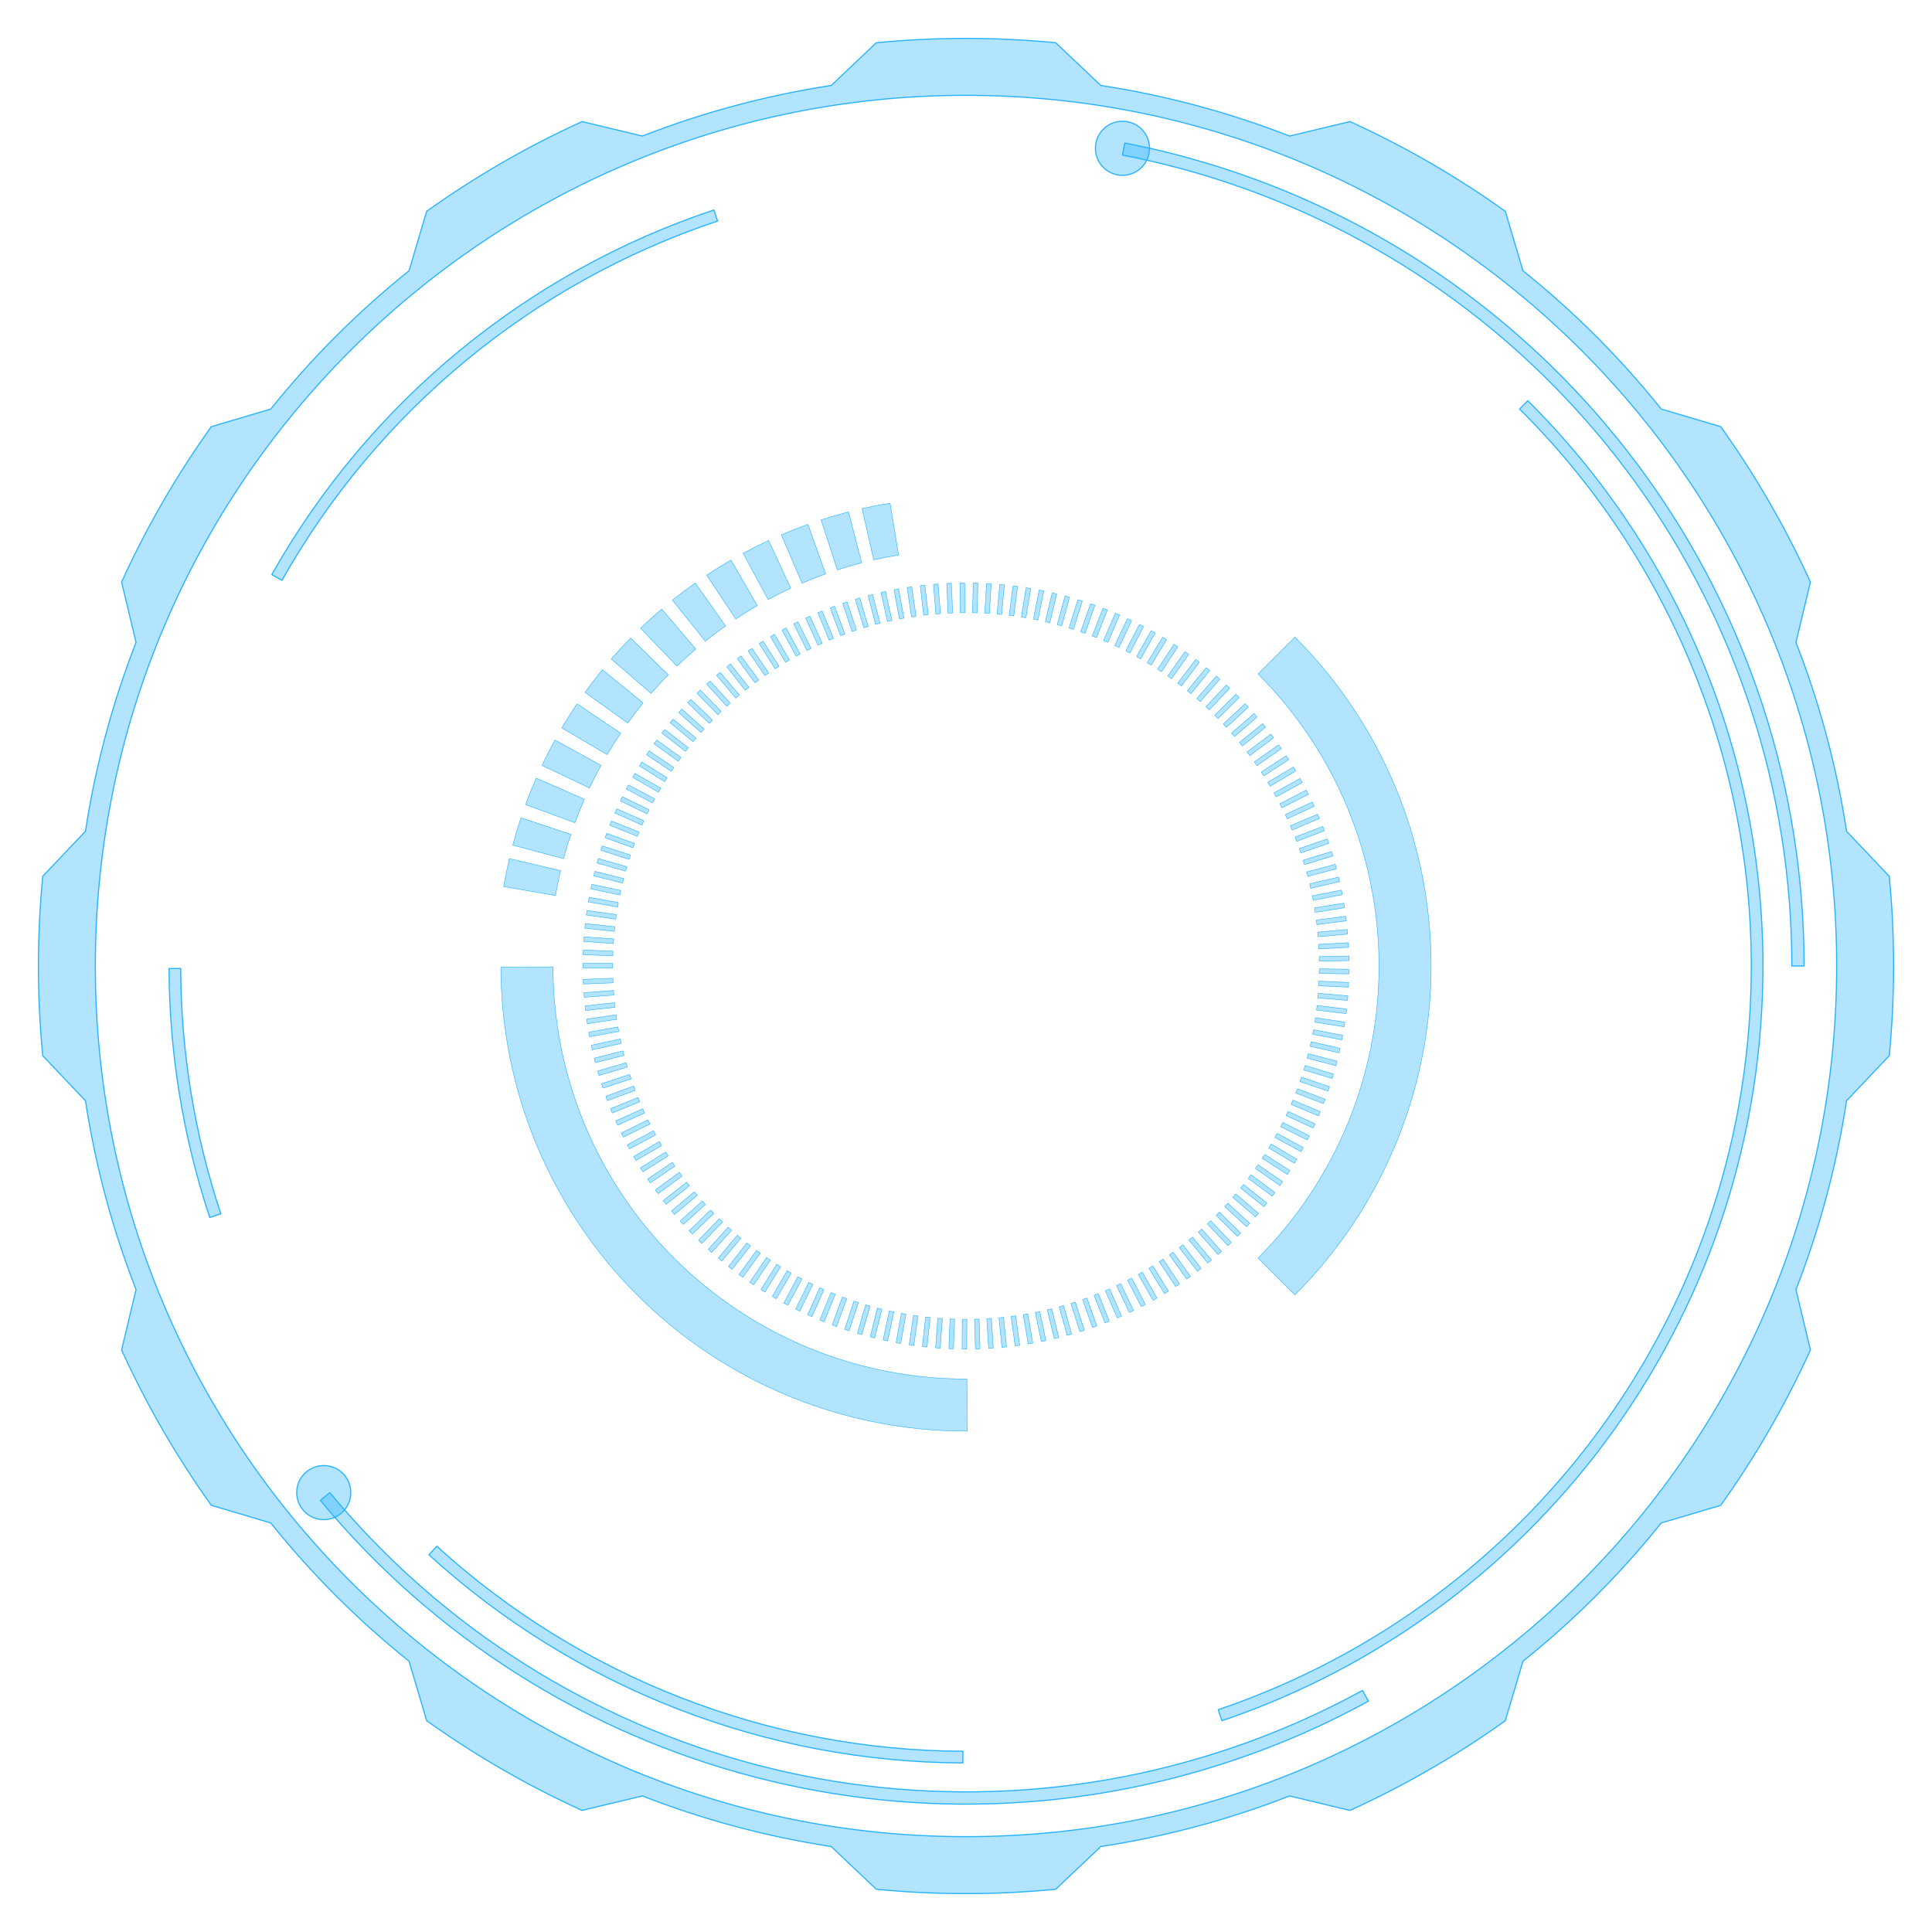
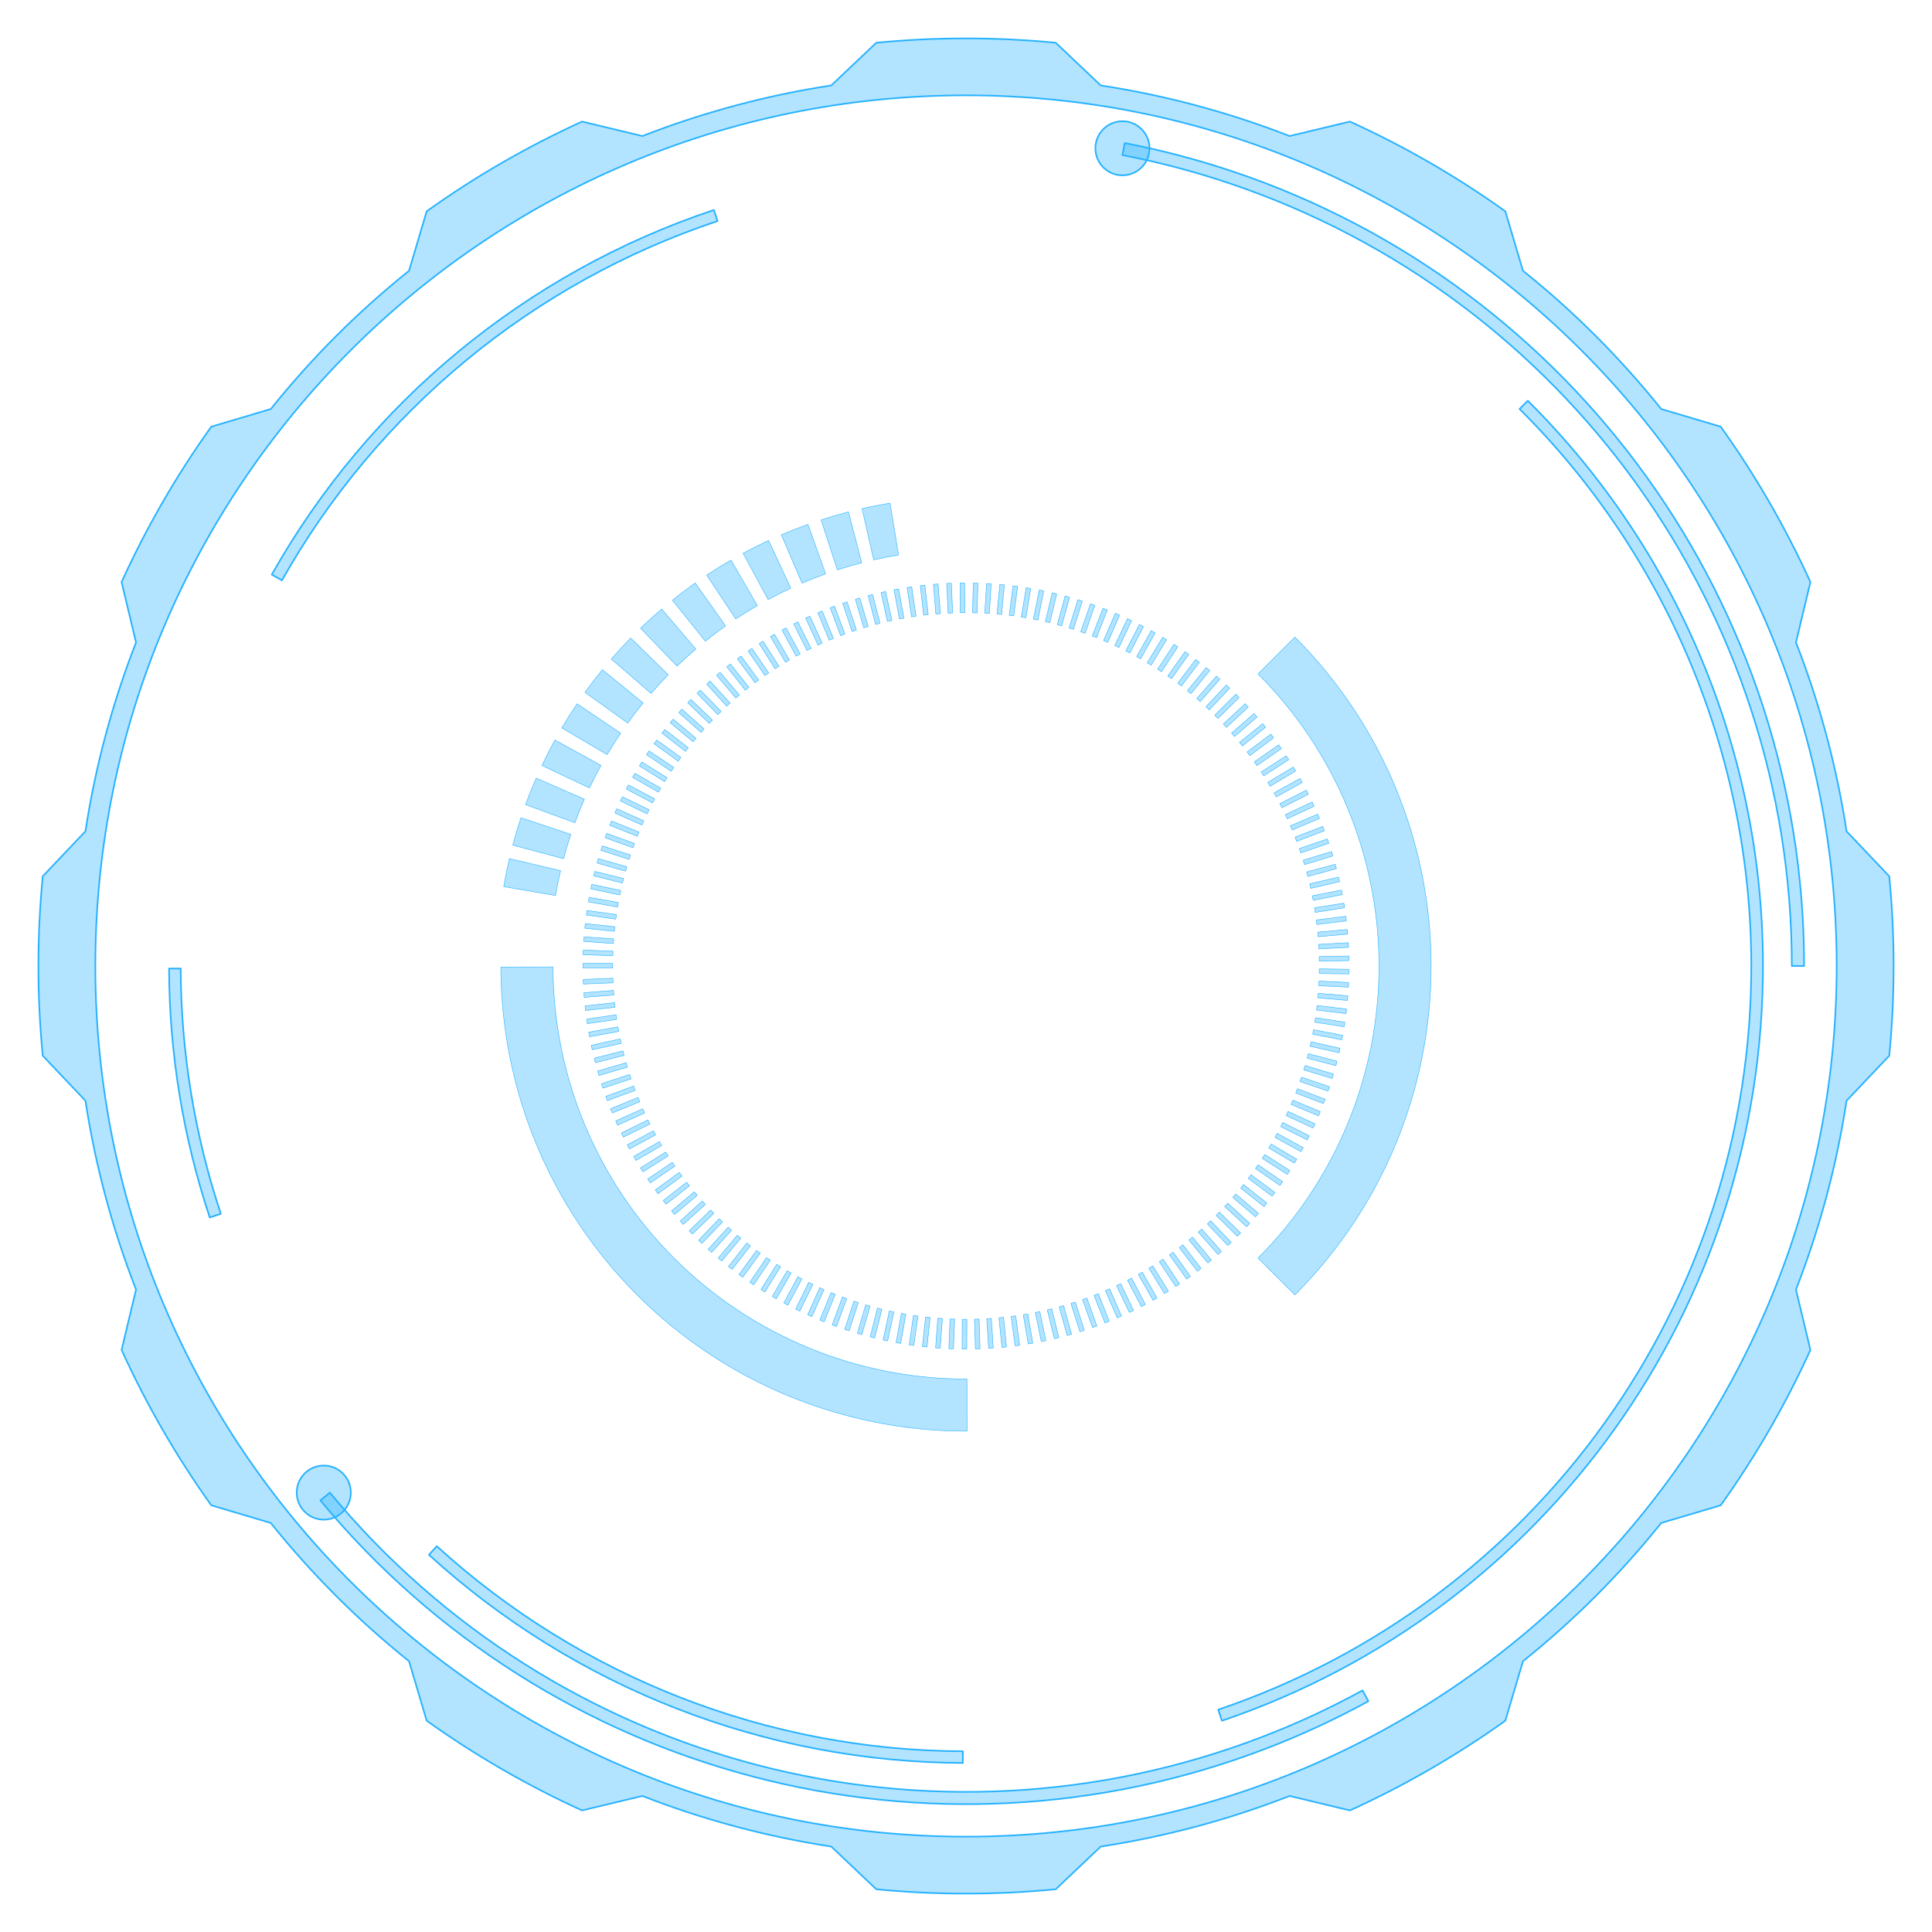
<svg xmlns="http://www.w3.org/2000/svg" xmlns:xlink="http://www.w3.org/1999/xlink" width="100%" height="100%" viewBox="0 0 4000 4000" version="1.1" style="fill-rule:evenodd;clip-rule:evenodd;stroke-linecap:round;stroke-linejoin:round;stroke-miterlimit:1.5;fill:#27B2FF;fill-opacity:0.35;stroke:#27B2FF;stroke-opacity:1;">
  <use xlink:href="#_Image1" x="456.996" y="457.124" width="3085.98px" height="3086.04px" transform="matrix(0.999993,0,0,0.99969,0,0)" />
-   <path d="M2529.93,3562.59c671.354,-227.681 1122.24,-858.75 1120.06,-1567.66c-1.345,-437.606 -176.473,-856.753 -486.858,-1165.24l-17.011,17.115c305.845,303.971 478.412,716.989 479.738,1148.19c2.147,698.539 -442.145,1320.38 -1103.68,1544.73l7.75,22.853Z" style="stroke:#27B2FF;stroke-width:2.33px;stroke-opacity:1;" />
-   <path d="M1477.96,434.76c-388.13,129.45 -714.322,398.487 -915.263,754.893l21.021,11.851c198.002,-351.193 519.423,-616.296 901.877,-743.852l-7.635,-22.892Z" style="stroke:#27B2FF;stroke-width:2.33px;stroke-opacity:1;" />
-   <path d="M888.071,3219.06c302.289,275.724 696.238,429.302 1105.38,430.925l0.096,-24.131c-403.161,-1.6 -791.349,-152.931 -1089.22,-424.622l-16.262,17.828Z" style="stroke:#27B2FF;stroke-width:2.33px;stroke-opacity:1;" />
-   <path d="M350.009,2005.3c0.563,175.162 29.014,349.117 84.284,515.331l22.898,-7.615c-54.462,-163.783 -82.496,-335.193 -83.051,-507.793l-24.131,0.077Z" style="stroke:#27B2FF;stroke-width:2.33px;stroke-opacity:1;" />
-   <path d="M663.312,3106.45c475.376,574.298 1264.46,780.759 1960.19,512.875c71.968,-27.711 142.009,-60.189 209.657,-97.218l-12.185,-22.26c-66.658,36.487 -135.675,68.49 -206.591,95.795c-685.554,263.966 -1463.1,60.525 -1931.52,-505.374l-19.55,16.182Z" style="stroke:#27B2FF;stroke-width:2.33px;stroke-opacity:1;" />
-   <circle cx="2323.91" cy="307" r="56" style="stroke:#27B2FF;stroke-width:2.33px;stroke-opacity:1;" />
-   <circle cx="670.312" cy="3090.26" r="56" style="stroke:#27B2FF;stroke-width:2.33px;stroke-opacity:1;" />
-   <path d="M2185.74,88.503c-123.536,-12.004 -247.944,-12.004 -371.48,-0l-93.233,88.401c-133.775,20.471 -264.89,55.603 -390.977,104.762l-124.943,-29.941c-112.987,51.372 -220.728,113.576 -321.711,185.74l-36.541,123.174c-105.618,84.615 -201.601,180.598 -286.216,286.216l-123.174,36.541c-72.164,100.983 -134.368,208.724 -185.74,321.711l29.941,124.943c-49.159,126.087 -84.291,257.202 -104.762,390.977l-88.401,93.233c-12.004,123.536 -12.004,247.944 -0,371.48l88.401,93.233c20.471,133.775 55.603,264.89 104.762,390.977l-29.941,124.943c51.372,112.987 113.576,220.728 185.74,321.711l123.174,36.541c84.615,105.618 180.598,201.601 286.216,286.216l36.541,123.174c100.983,72.164 208.724,134.368 321.711,185.74l124.943,-29.941c126.087,49.159 257.202,84.291 390.977,104.762l93.233,88.401c123.536,12.004 247.944,12.004 371.48,0l93.233,-88.401c133.775,-20.471 264.89,-55.603 390.977,-104.762l124.943,29.941c112.987,-51.372 220.728,-113.576 321.711,-185.74l36.541,-123.174c105.618,-84.615 201.601,-180.598 286.216,-286.216l123.174,-36.541c72.164,-100.983 134.368,-208.724 185.74,-321.711l-29.941,-124.943c49.159,-126.087 84.291,-257.202 104.762,-390.977l88.401,-93.233c12.004,-123.536 12.004,-247.944 0,-371.48l-88.401,-93.233c-20.471,-133.775 -55.603,-264.89 -104.762,-390.977l29.941,-124.943c-51.372,-112.987 -113.576,-220.728 -185.74,-321.711l-123.174,-36.541c-84.615,-105.618 -180.598,-201.601 -286.216,-286.216l-36.541,-123.174c-100.983,-72.164 -208.724,-134.368 -321.711,-185.74l-124.943,29.941c-126.087,-49.159 -257.202,-84.291 -390.977,-104.762l-93.233,-88.401Zm-185.74,108.872c994.896,-0 1802.62,807.729 1802.62,1802.62c0,994.896 -807.729,1802.62 -1802.62,1802.62c-994.896,0 -1802.62,-807.729 -1802.62,-1802.62c-0,-994.896 807.729,-1802.62 1802.62,-1802.62Z" style="stroke:#27B2FF;stroke-width:2.33px;stroke-opacity:1;" />
-   <path d="M3735.21,1999.97c-0.013,-745.52 -476.234,-1407.71 -1183,-1644.97c-73.11,-24.543 -147.774,-44.184 -223.497,-58.793l-4.808,24.918c74.616,14.395 148.188,33.75 220.229,57.933c696.424,233.785 1165.68,886.291 1165.69,1620.91l25.378,-0Z" style="stroke:#27B2FF;stroke-width:2.33px;stroke-opacity:1;" />
+   <path d="M2529.93,3562.59c671.354,-227.681 1122.24,-858.75 1120.06,-1567.66c-1.345,-437.606 -176.473,-856.753 -486.858,-1165.24l-17.011,17.115c305.845,303.971 478.412,716.989 479.738,1148.19c2.147,698.539 -442.145,1320.38 -1103.68,1544.73l7.75,22.853Z" style="stroke:#27B2FF;stroke-width:3.33px;stroke-opacity:1;" />
+   <path d="M1477.96,434.76c-388.13,129.45 -714.322,398.487 -915.263,754.893l21.021,11.851c198.002,-351.193 519.423,-616.296 901.877,-743.852l-7.635,-22.892Z" style="stroke:#27B2FF;stroke-width:3.33px;stroke-opacity:1;" />
+   <path d="M888.071,3219.06c302.289,275.724 696.238,429.302 1105.38,430.925l0.096,-24.131c-403.161,-1.6 -791.349,-152.931 -1089.22,-424.622l-16.262,17.828Z" style="stroke:#27B2FF;stroke-width:3.33px;stroke-opacity:1;" />
+   <path d="M350.009,2005.3c0.563,175.162 29.014,349.117 84.284,515.331l22.898,-7.615c-54.462,-163.783 -82.496,-335.193 -83.051,-507.793l-24.131,0.077Z" style="stroke:#27B2FF;stroke-width:3.33px;stroke-opacity:1;" />
+   <path d="M663.312,3106.45c475.376,574.298 1264.46,780.759 1960.19,512.875c71.968,-27.711 142.009,-60.189 209.657,-97.218l-12.185,-22.26c-66.658,36.487 -135.675,68.49 -206.591,95.795c-685.554,263.966 -1463.1,60.525 -1931.52,-505.374l-19.55,16.182Z" style="stroke:#27B2FF;stroke-width:3.33px;stroke-opacity:1;" />
+   <circle cx="2323.91" cy="307" r="56" style="stroke:#27B2FF;stroke-width:3.33px;stroke-opacity:1;" />
+   <circle cx="670.312" cy="3090.26" r="56" style="stroke:#27B2FF;stroke-width:3.33px;stroke-opacity:1;" />
+   <path d="M2185.74,88.503c-123.536,-12.004 -247.944,-12.004 -371.48,-0l-93.233,88.401c-133.775,20.471 -264.89,55.603 -390.977,104.762l-124.943,-29.941c-112.987,51.372 -220.728,113.576 -321.711,185.74l-36.541,123.174c-105.618,84.615 -201.601,180.598 -286.216,286.216l-123.174,36.541c-72.164,100.983 -134.368,208.724 -185.74,321.711l29.941,124.943c-49.159,126.087 -84.291,257.202 -104.762,390.977l-88.401,93.233c-12.004,123.536 -12.004,247.944 -0,371.48l88.401,93.233c20.471,133.775 55.603,264.89 104.762,390.977l-29.941,124.943c51.372,112.987 113.576,220.728 185.74,321.711l123.174,36.541c84.615,105.618 180.598,201.601 286.216,286.216l36.541,123.174c100.983,72.164 208.724,134.368 321.711,185.74l124.943,-29.941c126.087,49.159 257.202,84.291 390.977,104.762l93.233,88.401c123.536,12.004 247.944,12.004 371.48,0l93.233,-88.401c133.775,-20.471 264.89,-55.603 390.977,-104.762l124.943,29.941c112.987,-51.372 220.728,-113.576 321.711,-185.74l36.541,-123.174c105.618,-84.615 201.601,-180.598 286.216,-286.216l123.174,-36.541c72.164,-100.983 134.368,-208.724 185.74,-321.711l-29.941,-124.943c49.159,-126.087 84.291,-257.202 104.762,-390.977l88.401,-93.233c12.004,-123.536 12.004,-247.944 0,-371.48l-88.401,-93.233c-20.471,-133.775 -55.603,-264.89 -104.762,-390.977l29.941,-124.943c-51.372,-112.987 -113.576,-220.728 -185.74,-321.711l-123.174,-36.541c-84.615,-105.618 -180.598,-201.601 -286.216,-286.216l-36.541,-123.174c-100.983,-72.164 -208.724,-134.368 -321.711,-185.74l-124.943,29.941c-126.087,-49.159 -257.202,-84.291 -390.977,-104.762l-93.233,-88.401Zm-185.74,108.872c994.896,-0 1802.62,807.729 1802.62,1802.62c0,994.896 -807.729,1802.62 -1802.62,1802.62c-994.896,0 -1802.62,-807.729 -1802.62,-1802.62c-0,-994.896 807.729,-1802.62 1802.62,-1802.62Z" style="stroke:#27B2FF;stroke-width:3.33px;stroke-opacity:1;" />
+   <path d="M3735.21,1999.97c-0.013,-745.52 -476.234,-1407.71 -1183,-1644.97c-73.11,-24.543 -147.774,-44.184 -223.497,-58.793l-4.808,24.918c74.616,14.395 148.188,33.75 220.229,57.933c696.424,233.785 1165.68,886.291 1165.69,1620.91l25.378,-0Z" style="stroke:#27B2FF;stroke-width:3.33px;stroke-opacity:1;" />
  <path d="M2680.93,2680.94c180.597,-180.598 282.056,-425.541 282.056,-680.944c-0,-255.403 -101.459,-500.346 -282.056,-680.944l-76.299,76.299c160.362,160.362 250.453,377.859 250.453,604.645c-0,226.786 -90.091,444.283 -250.453,604.645l76.299,76.299Z" />
  <path d="M1036.98,2002.16c0.573,255.403 102.58,500.118 283.582,680.31c181.002,180.193 426.171,281.102 681.574,280.53l-0.242,-107.902c-226.785,0.508 -444.484,-89.095 -605.205,-249.097c-160.721,-160.002 -251.298,-377.297 -251.807,-604.082l-107.902,0.241Z" />
  <path d="M1054.64,1777.73c-4.508,19.172 -8.432,38.477 -11.765,57.887l107.242,18.419c2.96,-17.235 6.444,-34.377 10.447,-51.4l-105.924,-24.906Zm23.974,-84.579c-6.223,18.685 -11.876,37.556 -16.952,56.585l105.137,28.042c4.507,-16.897 9.527,-33.653 15.053,-50.245l-103.238,-34.382Zm31.525,-82.066c-7.887,18.047 -15.224,36.329 -21.999,54.821l102.17,37.435c6.016,-16.42 12.531,-32.654 19.534,-48.678l-99.705,-43.578Zm38.817,-78.877c-9.487,17.259 -18.446,34.802 -26.867,52.606l98.367,46.521c7.476,-15.809 15.432,-31.387 23.856,-46.712l-95.356,-52.415Zm45.792,-75.045c-11.009,16.331 -21.519,32.992 -31.515,49.962l93.757,55.226c8.875,-15.068 18.207,-29.863 27.983,-44.364l-90.225,-60.824Zm52.39,-70.596c-12.441,15.268 -24.414,30.911 -35.903,46.907l88.377,63.479c10.202,-14.204 20.834,-28.094 31.881,-41.651l-84.355,-68.735Zm58.56,-65.568c-13.771,14.08 -27.109,28.576 -39.998,43.467l82.275,71.211c11.444,-13.223 23.289,-26.095 35.516,-38.597l-77.793,-76.081Zm64.249,-60.005c-14.987,12.778 -29.582,26.008 -43.765,39.673l75.498,78.359c12.594,-12.134 25.554,-23.882 38.862,-35.227l-70.595,-82.805Zm69.413,-53.948c-16.081,11.37 -31.813,23.226 -47.174,35.552l68.103,84.866c13.639,-10.945 27.608,-21.473 41.888,-31.569l-62.817,-88.849Zm74.007,-47.45c-17.044,9.869 -33.783,20.254 -50.196,31.141l60.149,90.676c14.573,-9.667 29.437,-18.888 44.571,-27.651l-54.524,-94.166Zm77.995,-40.563c-17.867,8.287 -35.477,17.116 -52.806,26.474l51.702,95.745c15.387,-8.31 31.024,-16.149 46.889,-23.508l-45.785,-98.711Zm81.343,-33.343c-18.543,6.637 -36.879,13.837 -54.984,21.59l42.832,100.028c16.076,-6.884 32.358,-13.277 48.823,-19.171l-36.671,-102.447Zm84.025,-25.85c-19.067,4.933 -37.979,10.445 -56.711,16.528l33.611,103.492c16.633,-5.402 33.426,-10.296 50.356,-14.677l-27.256,-105.343Zm86.019,-18.146c-19.435,3.188 -38.768,6.968 -57.973,11.332l24.114,106.107c17.053,-3.875 34.22,-7.231 51.477,-10.063l-17.618,-107.376Z" />
  <path d="M1992.26,2731.46c2.577,0.027 5.158,0.04 7.742,0.04c0.606,0 1.211,-0.001 1.766,-0.002l-0.251,61.527l-9.508,-0.039l0.251,-61.526Zm34.866,-0.455l1.882,61.49l-9.504,0.291l-1.882,-61.495c3.165,-0.075 6.325,-0.17 9.504,-0.286Zm-60.219,-0.242c3.159,0.141 6.327,0.262 9.501,0.363l-2.383,61.475l-9.501,-0.368l2.383,-61.47Zm85.545,-1.118l4.012,61.368l-9.488,0.62l-4.012,-61.376c3.185,-0.185 6.365,-0.39 9.488,-0.612Zm-110.86,-0.448c3.156,0.25 6.318,0.48 9.483,0.689l-4.511,61.338l-9.483,-0.697l4.511,-61.33Zm136.125,-1.785l6.134,61.168l-9.46,0.949l-6.135,-61.178c3.16,-0.293 6.314,-0.606 9.461,-0.939Zm-161.371,-0.653c3.146,0.359 6.298,0.698 9.453,1.016l-6.632,61.122l-9.453,-1.026l6.632,-61.112Zm186.545,-2.452l8.247,60.892l-9.422,1.276l-8.248,-60.902c3.165,-0.404 6.323,-0.829 9.423,-1.266Zm-211.693,-0.859c3.13,0.468 6.265,0.915 9.413,1.343l-8.744,60.829l-9.411,-1.352l8.742,-60.82Zm236.745,-3.12l10.349,60.546l-9.372,1.602l-10.351,-60.554c3.127,-0.511 6.247,-1.041 9.374,-1.594Zm-261.763,-1.064c3.111,0.577 6.229,1.133 9.36,1.67l-10.843,60.466l-9.358,-1.678l10.841,-60.458Zm286.661,-3.784l12.438,60.13l-9.311,1.926l-12.439,-60.137c3.117,-0.622 6.226,-1.263 9.312,-1.919Zm-311.519,-1.269c3.094,0.685 6.195,1.351 9.296,1.996l-12.928,60.033l-9.295,-2.002l12.927,-60.027Zm336.234,-4.446l14.511,59.649l-9.238,2.248l-14.513,-59.654c3.099,-0.731 6.189,-1.482 9.24,-2.243Zm-360.901,-1.472c3.066,0.792 6.138,1.565 9.221,2.319l-14.998,59.535l-9.22,-2.323l14.997,-59.531Zm385.401,-5.104l16.569,59.104l-9.155,2.567l-16.569,-59.106c3.071,-0.838 6.134,-1.696 9.155,-2.565Zm-409.846,-1.673c3.036,0.899 6.08,1.779 9.134,2.64l-17.051,58.972l-9.134,-2.641l17.051,-58.971Zm434.102,-5.755l18.608,58.495l-9.061,2.882l-18.607,-58.493c3.037,-0.945 6.065,-1.909 9.06,-2.884Zm-458.295,-1.873c3.004,1.005 6.016,1.991 9.036,2.958l-19.085,58.346l-9.037,-2.956l19.086,-58.348Zm482.276,-6.398l20.627,57.822l-8.955,3.194l-20.626,-57.818c2.995,-1.048 5.982,-2.114 8.954,-3.198Zm-506.188,-2.07c2.965,1.108 5.938,2.198 8.927,3.272l-21.099,57.655l-8.928,-3.267l21.1,-57.66Zm529.865,-7.034l22.624,57.085l-8.839,3.504l-22.622,-57.08c2.947,-1.148 5.884,-2.315 8.837,-3.509Zm-553.466,-2.265c2.929,1.214 5.868,2.409 8.808,3.582l-23.091,56.903l-8.81,-3.575l23.093,-56.91Zm576.81,-7.66l24.598,56.286l-8.712,3.808l-24.595,-56.279c2.917,-1.254 5.823,-2.528 8.709,-3.815Zm-600.072,-2.456c2.879,1.313 5.769,2.607 8.678,3.887l-25.058,56.087l-8.681,-3.878l25.061,-56.096Zm623.056,-8.276l26.545,55.423l-8.575,4.107l-26.541,-55.413c2.877,-1.359 5.744,-2.736 8.571,-4.117Zm-645.95,-2.644c2.835,1.414 5.681,2.809 8.537,4.187l-26.998,55.208l-8.542,-4.177l27.003,-55.218Zm668.545,-8.881l28.465,54.495l-8.428,4.402l-28.459,-54.485c2.828,-1.458 5.645,-2.934 8.422,-4.412Zm-691.045,-2.828c2.786,1.512 5.582,3.006 8.386,4.481l-28.909,54.264l-8.391,-4.47l28.914,-54.275Zm713.225,-9.474l30.352,53.502l-8.27,4.691l-30.346,-53.491c2.771,-1.553 5.532,-3.123 8.264,-4.702Zm-735.303,-3.009c2.727,1.605 5.465,3.192 8.225,4.769l-30.789,53.257l-8.231,-4.759l30.795,-53.267Zm757.043,-10.055l32.204,52.444l-8.102,4.976l-32.198,-52.435c2.706,-1.642 5.401,-3.302 8.096,-4.985Zm-778.675,-3.186c2.674,1.701 5.359,3.385 8.055,5.052l-32.633,52.184l-8.061,-5.041l32.639,-52.195Zm799.948,-10.622l34.02,51.321l-7.925,5.254l-34.014,-51.312c2.653,-1.739 5.294,-3.493 7.919,-5.263Zm-821.107,-3.358c2.609,1.79 5.23,3.563 7.875,5.327l-34.44,51.047l-7.882,-5.318l34.447,-51.056Zm841.889,-11.176l35.795,50.133l-7.738,5.525l-35.789,-50.126c2.59,-1.827 5.168,-3.672 7.732,-5.532Zm-862.552,-3.527c2.548,1.881 5.11,3.746 7.687,5.596l-36.206,49.845l-7.693,-5.587l36.212,-49.854Zm882.82,-11.716l37.526,48.881l-7.542,5.79l-37.521,-48.875c2.519,-1.911 5.024,-3.838 7.537,-5.796Zm-902.963,-3.69c2.483,1.967 4.978,3.919 7.489,5.857l-37.927,48.58l-7.494,-5.851l37.932,-48.586Zm922.692,-12.242l39.21,47.566l-7.337,6.047l-39.205,-47.56c2.454,-2 4.895,-4.014 7.332,-6.053Zm-942.291,-3.849c2.412,2.05 4.837,4.086 7.283,6.112l-39.601,47.251l-7.287,-6.107l39.605,-47.256Zm961.46,-12.752l40.844,46.187l-7.123,6.299l-40.841,-46.185c2.38,-2.078 4.745,-4.172 7.12,-6.301Zm-980.493,-4.004c2.341,2.133 4.695,4.251 7.069,6.359l-41.226,45.861l-7.071,-6.356l41.228,-45.864Zm999.078,-13.248l42.425,44.749l-6.899,6.542l-42.424,-44.748c2.31,-2.163 4.606,-4.34 6.898,-6.543Zm-1017.52,-4.153c2.269,2.215 4.551,4.415 6.846,6.598l-42.796,44.411l-6.847,-6.598l42.797,-44.411Zm1035.5,-13.727l43.951,43.252l-6.669,6.777l-43.951,-43.252c2.243,-2.251 4.472,-4.515 6.669,-6.777Zm-1053.34,-4.298c2.185,2.285 4.384,4.556 6.615,6.83l-44.312,42.901l-6.613,-6.831l44.31,-42.9Zm1070.69,-14.19l45.42,41.697l-6.43,7.004l-45.422,-41.699c2.164,-2.326 4.313,-4.666 6.432,-7.002Zm-1087.9,-4.438c2.104,2.358 4.223,4.703 6.375,7.053l-45.768,41.336l-6.373,-7.056l45.766,-41.333Zm1104.61,-14.637l46.828,40.09l-6.184,7.222l-46.832,-40.093c2.074,-2.388 4.133,-4.79 6.188,-7.219Zm-1121.16,-4.573c2.026,2.436 4.069,4.858 6.129,7.269l-47.165,39.717l-6.125,-7.273l47.161,-39.713Zm1137.2,-15.067l48.175,38.431l-5.929,7.433l-48.181,-38.436c1.994,-2.463 3.973,-4.94 5.935,-7.428Zm-1153.08,-4.702c1.941,2.504 3.898,4.994 5.874,7.476l-48.499,38.048l-5.869,-7.481l48.494,-38.043Zm1168.44,-15.479l49.46,36.724l-5.668,7.633l-49.468,-36.729c1.912,-2.534 3.807,-5.082 5.676,-7.628Zm-1183.63,-4.826c1.86,2.579 3.737,5.144 5.613,7.674l-49.771,36.33l-5.606,-7.679l49.764,-36.325Zm1198.28,-15.874l50.68,34.971l-5.4,7.826l-50.689,-34.977c1.816,-2.589 3.615,-5.19 5.409,-7.82Zm-1212.77,-4.944c1.759,2.625 3.535,5.238 5.345,7.864l-50.979,34.567l-5.336,-7.869l50.97,-34.562Zm1226.69,-16.25l51.836,33.177l-5.125,8.008l-51.847,-33.184c1.731,-2.659 3.446,-5.33 5.136,-8.001Zm-1240.45,-5.057c1.678,2.702 3.374,5.391 5.069,8.044l-52.121,32.764l-5.06,-8.05l52.112,-32.758Zm1253.63,-16.608l52.928,31.344l-4.845,8.181l-52.939,-31.35c1.633,-2.708 3.248,-5.428 4.856,-8.175Zm-1266.64,-5.163c1.578,2.748 3.173,5.484 4.788,8.214l-53.199,30.922l-4.778,-8.221l53.189,-30.915Zm1279.07,-16.947l53.956,29.475l-4.559,8.344l-53.965,-29.481c1.538,-2.764 3.058,-5.539 4.568,-8.338Zm-1291.32,-5.264c1.485,2.807 2.988,5.604 4.5,8.376l-54.211,29.044l-4.49,-8.381l54.201,-29.039Zm1302.97,-17.266l54.918,27.574l-4.266,8.497l-54.928,-27.579c1.445,-2.823 2.872,-5.657 4.276,-8.492Zm-1314.44,-5.357c1.386,2.857 2.79,5.705 4.206,8.527l-55.159,27.133l-4.197,-8.531l55.15,-27.129Zm1325.3,-17.565l55.817,25.642l-3.97,8.64l-55.825,-25.646c1.345,-2.87 2.671,-5.75 3.978,-8.636Zm-1335.97,-5.445c1.284,2.9 2.586,5.789 3.907,8.668l-56.042,25.194l-3.899,-8.672l56.034,-25.19Zm1346.03,-17.842l56.652,23.683l-3.668,8.772l-56.658,-23.686c1.243,-2.912 2.467,-5.834 3.674,-8.769Zm-1355.89,-5.527c1.178,2.933 2.375,5.856 3.602,8.799l-56.86,23.228l-3.596,-8.802l56.854,-23.225Zm1365.13,-18.098l57.423,21.699l-3.361,8.894l-57.428,-21.701c1.141,-2.956 2.263,-5.922 3.366,-8.892Zm-1374.18,-5.601c1.079,2.984 2.178,5.959 3.293,8.919l-57.616,21.237l-3.288,-8.921l57.611,-21.235Zm1382.59,-18.332l58.132,19.692l-3.051,9.005l-58.135,-19.693c1.036,-2.991 2.054,-5.991 3.054,-9.004Zm-1390.8,-5.67c0.977,3.028 1.974,6.048 2.979,9.029l-58.307,19.224l-2.977,-9.03l58.305,-19.223Zm1398.36,-18.543l58.777,17.664l-2.736,9.106l-58.778,-17.665c0.932,-3.027 1.844,-6.064 2.737,-9.105Zm-1405.73,-5.731c0.872,3.065 1.763,6.122 2.661,9.128l-58.936,17.19l-2.662,-9.128l58.937,-17.19Zm1412.44,-18.732l59.36,15.618l-2.42,9.195l-59.357,-15.617c0.824,-3.055 1.629,-6.117 2.417,-9.196Zm-1418.96,-5.784c0.765,3.094 1.549,6.18 2.341,9.215l-59.501,15.138l-2.344,-9.215l59.504,-15.138Zm1424.81,-18.898l59.878,13.553l-2.099,9.273l-59.872,-13.552c0.717,-3.082 1.414,-6.172 2.093,-9.274Zm-1430.46,-5.831c0.654,3.114 1.329,6.222 2.017,9.291l-60.001,13.069l-2.024,-9.291l60.008,-13.069Zm1435.46,-19.041l60.33,11.473l-1.776,9.341l-60.323,-11.472c0.61,-3.108 1.2,-6.223 1.769,-9.342Zm-1440.24,-5.87c0.545,3.128 1.109,6.249 1.693,9.356l-60.436,10.984l-1.701,-9.355l60.444,-10.985Zm1444.36,-19.159l60.715,9.378l-1.451,9.397l-60.706,-9.377c0.501,-3.127 0.982,-6.26 1.442,-9.398Zm-1448.28,-5.902c0.433,3.132 0.887,6.258 1.365,9.409l-60.803,8.885l-1.375,-9.407l60.813,-8.887Zm1451.53,-19.254l61.029,7.27l-1.124,9.441l-61.02,-7.269c0.391,-3.141 0.763,-6.287 1.115,-9.442Zm-1454.57,-5.928c0.327,3.166 0.675,6.326 1.039,9.452l-61.101,6.774l-1.048,-9.45l61.11,-6.776Zm1456.94,-19.326l61.269,5.153l-0.796,9.475l-61.261,-5.152c0.282,-3.155 0.545,-6.314 0.788,-9.476Zm-1459.11,-5.944c0.216,3.155 0.452,6.304 0.711,9.481l-61.324,4.655l-0.719,-9.481l61.332,-4.655Zm1460.62,-19.375l61.432,3.027l-0.468,9.496l-61.425,-3.026c0.174,-3.158 0.328,-6.324 0.461,-9.497Zm-1461.91,-5.955c0.109,3.176 0.237,6.346 0.385,9.5l-61.47,2.527l-0.39,-9.5l61.475,-2.527Zm1462.55,-19.4l61.51,0.896l-0.139,9.506l-61.507,-0.895c0.065,-3.181 0.111,-6.346 0.136,-9.507Zm-1462.96,-11.267c-0.014,1.821 -0.02,3.596 -0.02,5.372c-0,1.373 0.004,2.744 0.012,4.136l-61.535,-0.052l0.008,-9.508l61.535,0.052Zm1462.73,-14.095l61.5,-1.237l0.192,9.506l-61.504,1.237c-0.042,-3.193 -0.105,-6.381 -0.188,-9.506Zm-1462.11,-11.259c-0.131,3.161 -0.242,6.329 -0.332,9.502l-61.491,-2.185l0.338,-9.502l61.485,2.185Zm1461.01,-14.08l61.404,-3.368l0.521,9.494l-61.411,3.368c-0.151,-3.176 -0.323,-6.347 -0.514,-9.494Zm-1459.53,-11.24c-0.239,3.157 -0.459,6.319 -0.658,9.485l-61.361,-4.314l0.667,-9.484l61.352,4.313Zm1457.56,-14.047l61.226,-5.493l0.85,9.47l-61.236,5.493c-0.26,-3.153 -0.539,-6.301 -0.84,-9.47Zm-1455.2,-11.207c-0.349,3.147 -0.678,6.3 -0.986,9.457l-61.15,-6.436l0.995,-9.456l61.141,6.435Zm1452.36,-13.998l60.973,-7.609l1.178,9.435l-60.984,7.61c-0.37,-3.161 -0.76,-6.316 -1.167,-9.436Zm-1449.13,-11.16c-0.457,3.132 -0.895,6.271 -1.312,9.417l-60.865,-8.548l1.322,-9.416l60.855,8.547Zm1445.42,-13.932l60.648,-9.714l1.504,9.388l-60.658,9.715c-0.476,-3.125 -0.973,-6.244 -1.494,-9.389Zm-1441.31,-11.099c-0.567,3.117 -1.114,6.241 -1.64,9.366l-60.507,-10.65l1.648,-9.364l60.499,10.648Zm1436.73,-13.85l60.255,-11.806l1.828,9.331l-60.262,11.807c-0.587,-3.117 -1.194,-6.227 -1.821,-9.332Zm-1431.76,-11.024c-0.675,3.094 -1.33,6.196 -1.966,9.303l-60.08,-12.736l1.971,-9.302l60.075,12.735Zm1426.3,-13.749l59.794,-13.885l2.15,9.262l-59.798,13.885c-0.697,-3.101 -1.414,-6.195 -2.146,-9.262Zm-1420.46,-10.937c-0.782,3.068 -1.545,6.143 -2.289,9.228l-59.588,-14.807l2.293,-9.227l59.584,14.806Zm1414.15,-13.632l59.267,-15.946l2.471,9.181l-59.27,15.947c-0.806,-3.077 -1.631,-6.146 -2.468,-9.182Zm-1407.45,-10.835c-0.889,3.039 -1.759,6.086 -2.61,9.143l-59.031,-16.862l2.612,-9.142l59.029,16.861Zm1400.28,-13.498l58.678,-17.991l2.787,9.09l-58.677,17.991c-0.912,-3.045 -1.844,-6.083 -2.788,-9.09Zm-1392.73,-10.72c-0.995,3.007 -1.972,6.023 -2.929,9.046l-58.409,-18.898l2.926,-9.046l58.412,18.898Zm1384.71,-13.347l58.024,-20.016l3.101,8.988l-58.022,20.015c-1.016,-3.006 -2.051,-6.003 -3.103,-8.987Zm-1376.32,-10.592c-1.1,2.971 -2.182,5.951 -3.243,8.938l-57.725,-20.914l3.238,-8.939l57.73,20.915Zm1367.47,-13.18l57.308,-22.021l3.41,8.876l-57.303,22.018c-1.117,-2.96 -2.253,-5.91 -3.415,-8.873Zm-1358.25,-10.451c-1.204,2.932 -2.39,5.875 -3.553,8.819l-56.978,-22.907l3.547,-8.822l56.984,22.91Zm1348.57,-12.997l56.528,-24.002l3.716,8.752l-56.52,23.998c-1.226,-2.932 -2.47,-5.854 -3.724,-8.748Zm-1338.53,-10.298c-1.305,2.889 -2.593,5.789 -3.858,8.69l-56.168,-24.877l3.85,-8.693l56.176,24.88Zm1328.04,-12.798l55.685,-25.957l4.017,8.618l-55.676,25.953c-1.319,-2.87 -2.656,-5.73 -4.026,-8.614Zm-1317.19,-10.132c-1.405,2.84 -2.791,5.69 -4.159,8.55l-55.294,-26.819l4.149,-8.555l55.304,26.824Zm1305.91,-12.583l54.777,-27.885l4.313,8.473l-54.767,27.88c-1.419,-2.825 -2.856,-5.64 -4.323,-8.468Zm-1294.27,-9.954c-1.504,2.792 -2.991,5.596 -4.454,8.4l-54.356,-28.733l4.444,-8.406l54.366,28.739Zm1282.2,-12.355l53.804,-29.782l4.604,8.319l-53.794,29.776c-1.515,-2.772 -3.048,-5.533 -4.614,-8.313Zm-1269.79,-9.764c-1.599,2.737 -3.18,5.485 -4.742,8.24l-53.354,-30.615l4.732,-8.247l53.364,30.622Zm1256.95,-12.111l52.766,-31.646l4.89,8.154l-52.756,31.64c-1.618,-2.732 -3.254,-5.451 -4.9,-8.148Zm-1243.78,-9.564c-1.689,2.675 -3.362,5.361 -5.025,8.072l-52.287,-32.464l5.015,-8.078l52.297,32.47Zm1230.2,-11.853l51.663,-33.473l5.17,7.98l-51.654,33.466c-1.703,-2.66 -3.423,-5.308 -5.179,-7.973Zm-1216.29,-9.352c-1.787,2.625 -3.558,5.261 -5.301,7.893l-51.156,-34.274l5.293,-7.898l51.164,34.279Zm1201.97,-11.581l50.496,-35.26l5.443,7.795l-50.487,35.254c-1.795,-2.6 -3.606,-5.189 -5.452,-7.789Zm-1187.33,-9.129c-1.871,2.553 -3.727,5.12 -5.57,7.705l-49.96,-36.043l5.563,-7.711l49.967,36.049Zm1172.3,-11.297l49.264,-37.004l5.71,7.602l-49.256,36.999c-1.893,-2.55 -3.802,-5.087 -5.718,-7.597Zm-1156.96,-8.895c-1.96,2.489 -3.904,4.991 -5.833,7.508l-48.7,-37.769l5.827,-7.513l48.706,37.774Zm1141.23,-10.999l47.968,-38.703l5.97,7.399l-47.961,38.699c-1.971,-2.471 -3.958,-4.93 -5.977,-7.395Zm-1125.21,-8.652c-2.045,2.421 -4.074,4.855 -6.089,7.302l-47.377,-39.447l6.084,-7.306l47.382,39.451Zm1108.81,-10.688l46.608,-40.353l6.224,7.188l-46.605,40.349c-2.066,-2.415 -4.148,-4.817 -6.227,-7.184Zm-1092.11,-8.399c-2.127,2.35 -4.24,4.713 -6.336,7.089l-45.992,-41.076l6.334,-7.091l45.994,41.078Zm1075.05,-10.365l45.188,-41.951l6.469,6.968l-45.186,41.949c-2.141,-2.334 -4.296,-4.654 -6.471,-6.966Zm-1057.71,-8.136c-2.211,2.279 -4.407,4.572 -6.577,6.867l-44.546,-42.651l6.576,-6.868l44.547,42.652Zm1040.02,-10.03l43.709,-43.494l6.706,6.74l-43.708,43.494c-2.218,-2.257 -4.45,-4.5 -6.707,-6.74Zm-1022.05,-7.863c-2.283,2.197 -4.552,4.409 -6.808,6.636l-43.042,-44.171l6.809,-6.635l43.041,44.17Zm1003.75,-9.683l42.172,-44.98l6.936,6.503l-42.174,44.982c-2.295,-2.182 -4.605,-4.349 -6.934,-6.505Zm-985.172,-7.581c-2.357,2.116 -4.7,4.248 -7.033,6.398l-41.482,-45.633l7.036,-6.396l41.479,45.631Zm966.272,-9.325l40.58,-46.407l7.157,6.258l-40.583,46.411c-2.376,-2.107 -4.766,-4.198 -7.154,-6.262Zm-947.116,-7.29c-2.435,2.04 -4.858,4.095 -7.249,6.152l-39.867,-47.035l7.252,-6.148l39.864,47.031Zm927.644,-8.955l38.937,-47.774l7.37,6.007l-38.941,47.779c-2.443,-2.02 -4.899,-4.025 -7.366,-6.012Zm-907.926,-6.991c-2.505,1.955 -4.997,3.927 -7.457,5.899l-38.202,-48.376l7.461,-5.892l38.198,48.369Zm887.906,-8.575l37.244,-49.077l7.574,5.748l-37.249,49.084c-2.507,-1.931 -5.026,-3.847 -7.569,-5.755Zm-867.65,-6.682c-2.563,1.861 -5.113,3.739 -7.656,5.638l-36.489,-49.652l7.661,-5.631l36.484,49.645Zm847.104,-8.183l35.505,-50.318l7.769,5.482l-35.511,50.326c-2.578,-1.849 -5.168,-3.681 -7.763,-5.49Zm-826.333,-6.367c-2.63,1.775 -5.247,3.566 -7.846,5.371l-34.731,-50.865l7.852,-5.362l34.725,50.856Zm805.285,-7.781l33.724,-51.494l7.954,5.209l-33.73,51.503c-2.642,-1.76 -5.297,-3.503 -7.948,-5.218Zm-784.023,-6.042c-2.686,1.682 -5.362,3.381 -8.027,5.096l-32.93,-52.013l8.033,-5.086l32.924,52.003Zm762.498,-7.37l31.902,-52.605l8.13,4.93l-31.909,52.615c-2.698,-1.665 -5.407,-3.312 -8.123,-4.94Zm-740.768,-5.709c-2.734,1.581 -5.456,3.18 -8.199,4.815l-31.092,-53.097l8.205,-4.804l31.086,53.086Zm718.789,-6.949l30.044,-53.653l8.296,4.646l-30.05,53.663c-2.752,-1.57 -5.516,-3.122 -8.29,-4.656Zm-696.618,-5.37c-2.794,1.49 -5.576,2.996 -8.361,4.528l-29.217,-54.115l8.366,-4.517l29.212,54.104Zm674.213,-6.518l28.152,-54.635l8.452,4.355l-28.157,54.645c-2.801,-1.47 -5.612,-2.923 -8.447,-4.365Zm-651.627,-5.023c-2.845,1.392 -5.679,2.801 -8.513,4.234l-27.31,-55.067l8.517,-4.225l27.306,55.058Zm628.821,-6.08l26.229,-55.553l8.598,4.059l-26.234,55.563c-2.855,-1.375 -5.721,-2.732 -8.593,-4.069Zm-605.846,-4.669c-2.887,1.29 -5.764,2.598 -8.655,3.935l-25.374,-55.956l8.66,-3.926l25.369,55.947Zm582.666,-5.632l24.279,-56.408l8.733,3.759l-24.282,56.415c-2.903,-1.275 -5.815,-2.531 -8.73,-3.766Zm-559.329,-4.309c-2.947,1.195 -5.885,2.409 -8.788,3.63l-23.409,-56.78l8.79,-3.624l23.407,56.774Zm535.803,-5.178l22.302,-57.199l8.859,3.454l-22.305,57.204c-2.944,-1.172 -5.897,-2.325 -8.856,-3.459Zm-512.133,-3.944c-2.972,1.086 -5.935,2.191 -8.909,3.322l-21.421,-57.541l8.911,-3.317l21.419,57.536Zm488.29,-4.716l20.302,-57.927l8.973,3.144l-20.304,57.931c-2.979,-1.068 -5.968,-2.116 -8.971,-3.148Zm-464.316,-3.573c-3.016,0.984 -6.024,1.988 -9.019,3.008l-19.41,-58.238l9.021,-3.006l19.408,58.236Zm440.184,-4.248l18.281,-58.593l9.076,2.832l-18.281,58.593c-3.015,-0.963 -6.04,-1.907 -9.076,-2.832Zm-415.934,-3.198c-3.053,0.879 -6.098,1.777 -9.119,2.691l-17.378,-58.872l9.119,-2.692l17.378,58.873Zm391.543,-3.775l16.24,-59.194l9.169,2.515l-16.239,59.192c-3.049,-0.857 -6.106,-1.695 -9.17,-2.513Zm-367.047,-2.819c-3.083,0.772 -6.157,1.564 -9.208,2.371l-15.327,-59.442l9.207,-2.374l15.328,59.445Zm342.428,-3.297l14.18,-59.732l9.251,2.196l-14.179,59.728c-3.074,-0.75 -6.155,-1.479 -9.252,-2.192Zm-317.718,-2.436c-3.104,0.663 -6.2,1.346 -9.285,2.048l-13.259,-59.949l9.283,-2.053l13.261,59.954Zm292.901,-2.816l12.104,-60.205l9.322,1.874l-12.103,60.198c-3.102,-0.642 -6.21,-1.264 -9.323,-1.867Zm-268.006,-2.051c-3.117,0.553 -6.228,1.126 -9.35,1.722l-11.177,-60.389l9.349,-1.731l11.178,60.398Zm243.021,-2.332l10.014,-60.611l9.381,1.549l-10.012,60.603c-3.12,-0.534 -6.246,-1.047 -9.383,-1.541Zm-217.972,-1.665c-3.157,0.447 -6.309,0.915 -9.404,1.396l-9.08,-60.763l9.403,-1.405l9.081,60.772Zm192.851,-1.847l7.91,-60.947l9.429,1.223l-7.909,60.938c-3.136,-0.424 -6.278,-0.828 -9.43,-1.214Zm-167.679,-1.278c-3.156,0.337 -6.306,0.693 -9.447,1.069l-6.971,-61.066l9.447,-1.078l6.971,61.075Zm142.452,-1.36l5.795,-61.211l9.465,0.896l-5.793,61.202c-3.149,-0.316 -6.303,-0.611 -9.467,-0.887Zm-117.188,-0.89c-3.183,0.228 -6.362,0.476 -9.479,0.741l-4.851,-61.296l9.478,-0.75l4.852,61.305Zm91.886,-0.875l3.67,-61.398l9.491,0.567l-3.67,61.39c-3.158,-0.206 -6.322,-0.393 -9.491,-0.559Zm-66.56,-0.504c-3.166,0.117 -6.328,0.255 -9.499,0.415l-2.724,-61.45l9.498,-0.421l2.725,61.456Zm41.213,-0.391l1.54,-61.503l9.505,0.238l-1.54,61.498c-3.165,-0.098 -6.333,-0.176 -9.505,-0.233Zm-15.855,-0.12c-3.181,0.009 -6.358,0.04 -9.508,0.09l-0.593,-61.52l9.508,-0.091l0.593,61.521Z" />
  <defs />
</svg>
